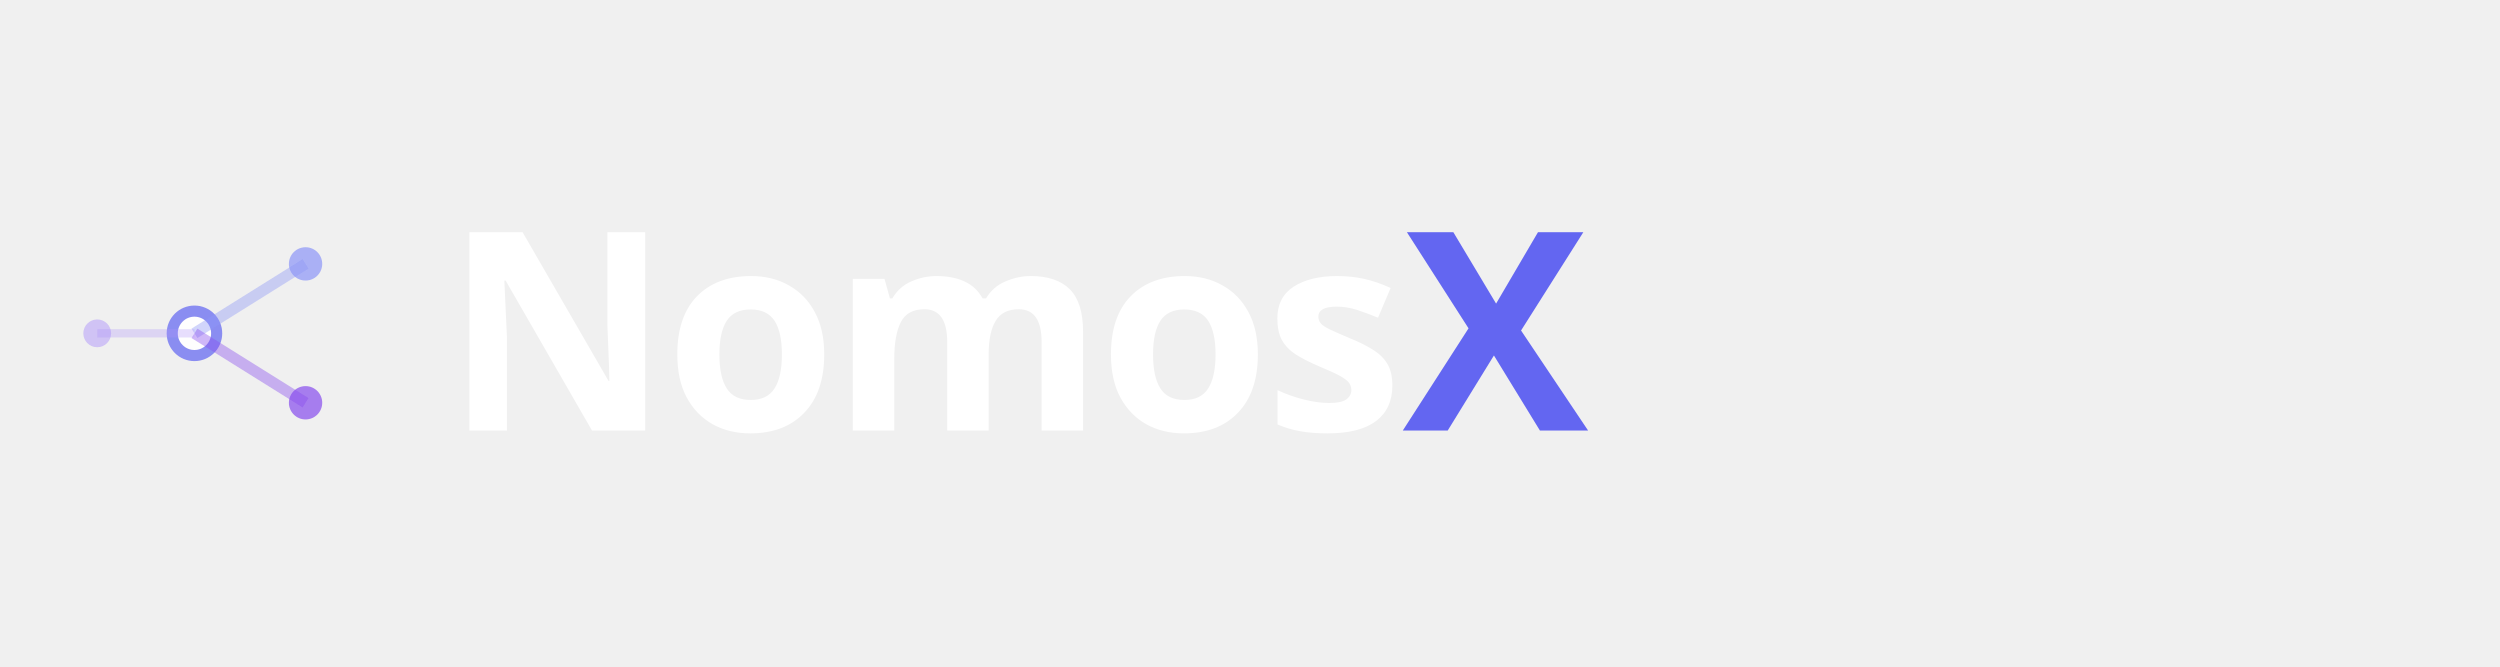
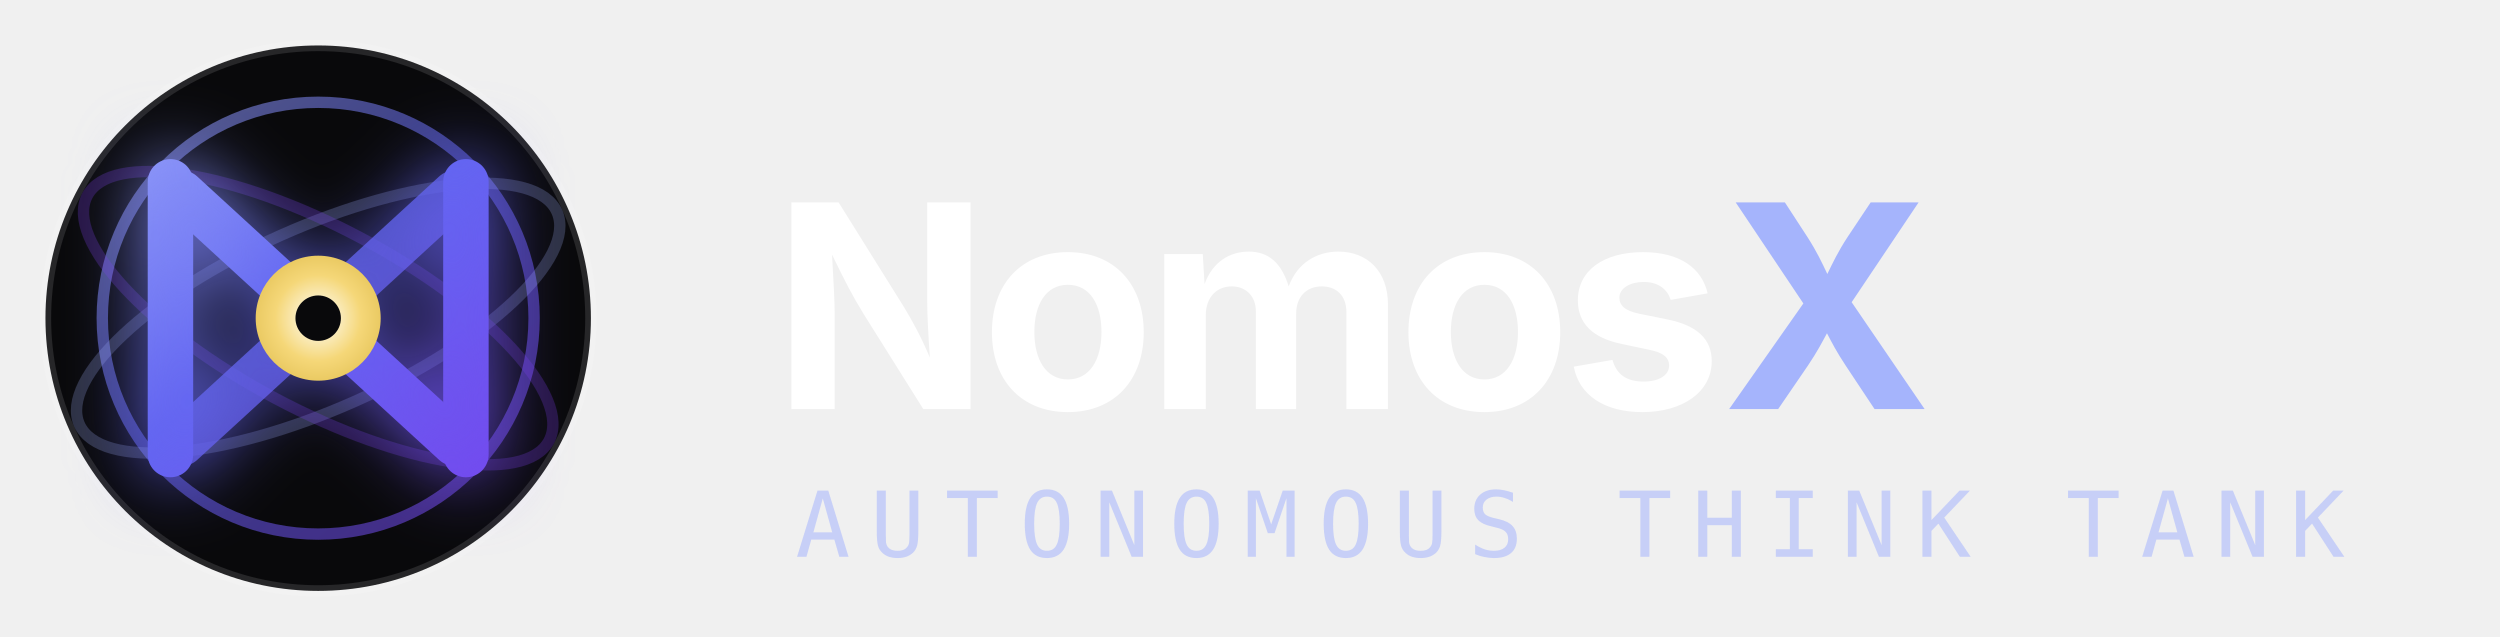
- <svg xmlns="http://www.w3.org/2000/svg" width="180" height="48" viewBox="0 0 180 48">
-   <g opacity="0.9">
-     <circle cx="14" cy="24" r="2" fill="#6366F1" opacity="0.8" />
-     <circle cx="14" cy="24" r="1.2" fill="white" />
-     <circle cx="22" cy="19" r="1.2" fill="#818CF8" opacity="0.7" />
-     <circle cx="22" cy="29" r="1.2" fill="#7C3AED" opacity="0.7" />
-     <circle cx="7" cy="24" r="1" fill="#A78BFA" opacity="0.5" />
-     <line x1="14" y1="24" x2="22" y2="19" stroke="#818CF8" stroke-width="0.8" opacity="0.4" />
-     <line x1="14" y1="24" x2="22" y2="29" stroke="#7C3AED" stroke-width="0.8" opacity="0.4" />
-     <line x1="14" y1="24" x2="7" y2="24" stroke="#A78BFA" stroke-width="0.6" opacity="0.3" />
+ <svg xmlns="http://www.w3.org/2000/svg" width="220" height="56" viewBox="0 0 220 56" fill="none" role="img" aria-label="NomosX">
+   <defs>
+     <linearGradient id="nx-grad" x1="7" y1="4" x2="50" y2="52" gradientUnits="userSpaceOnUse">
+       <stop stop-color="#A5B4FC" />
+       <stop offset="0.46" stop-color="#6366F1" />
+       <stop offset="1" stop-color="#7C3AED" />
+     </linearGradient>
+     <radialGradient id="nx-core" cx="0" cy="0" r="1" gradientUnits="userSpaceOnUse" gradientTransform="translate(28 28) rotate(90) scale(9)">
+       <stop stop-color="#FFFFFF" />
+       <stop offset="0.42" stop-color="#F5D778" />
+       <stop offset="1" stop-color="#D4AF37" />
+     </radialGradient>
+     <filter id="nx-glow" x="-14" y="-14" width="84" height="84" color-interpolation-filters="sRGB">
+       <feGaussianBlur stdDeviation="3.2" />
+       <feComposite in2="SourceGraphic" operator="over" />
+     </filter>
+   </defs>
+   <g>
+     <circle cx="28" cy="28" r="24" fill="#09090B" stroke="white" stroke-opacity="0.12" />
+     <circle cx="28" cy="28" r="19" stroke="url(#nx-grad)" stroke-opacity="0.55" />
+     <ellipse cx="28" cy="28" rx="23" ry="8" stroke="#A5B4FC" stroke-opacity="0.24" transform="rotate(-24 28 28)" />
+     <ellipse cx="28" cy="28" rx="23" ry="8" stroke="#7C3AED" stroke-opacity="0.26" transform="rotate(28 28 28)" />
+     <g filter="url(#nx-glow)">
+       <path d="M15 16V40" stroke="url(#nx-grad)" stroke-width="4" stroke-linecap="round" />
+       <path d="M41 16V40" stroke="url(#nx-grad)" stroke-width="4" stroke-linecap="round" />
+       <path d="M16 17L40 39" stroke="url(#nx-grad)" stroke-width="4" stroke-linecap="round" />
+       <path d="M40 17L16 39" stroke="url(#nx-grad)" stroke-width="4" stroke-linecap="round" opacity="0.76" />
+     </g>
+     <circle cx="28" cy="28" r="5.5" fill="url(#nx-core)" />
+     <circle cx="28" cy="28" r="2" fill="#09090B" />
  </g>
-   <text x="32" y="31" fill="white" font-size="20" font-family="Space Grotesk, system-ui, sans-serif" font-weight="600" letter-spacing="-0.02em">
-     Nomos<tspan fill="#6366F1">X</tspan>
+   <text x="68" y="36" fill="white" font-size="25" font-family="Space Grotesk, Inter, system-ui, sans-serif" font-weight="650" letter-spacing="-0.03em">
+     Nomos<tspan fill="#A5B4FC">X</tspan>
+   </text>
+   <text x="70" y="49" fill="#A5B4FC" fill-opacity="0.55" font-size="8" font-family="JetBrains Mono, monospace" letter-spacing="0.22em">
+     AUTONOMOUS THINK TANK
  </text>
</svg>
